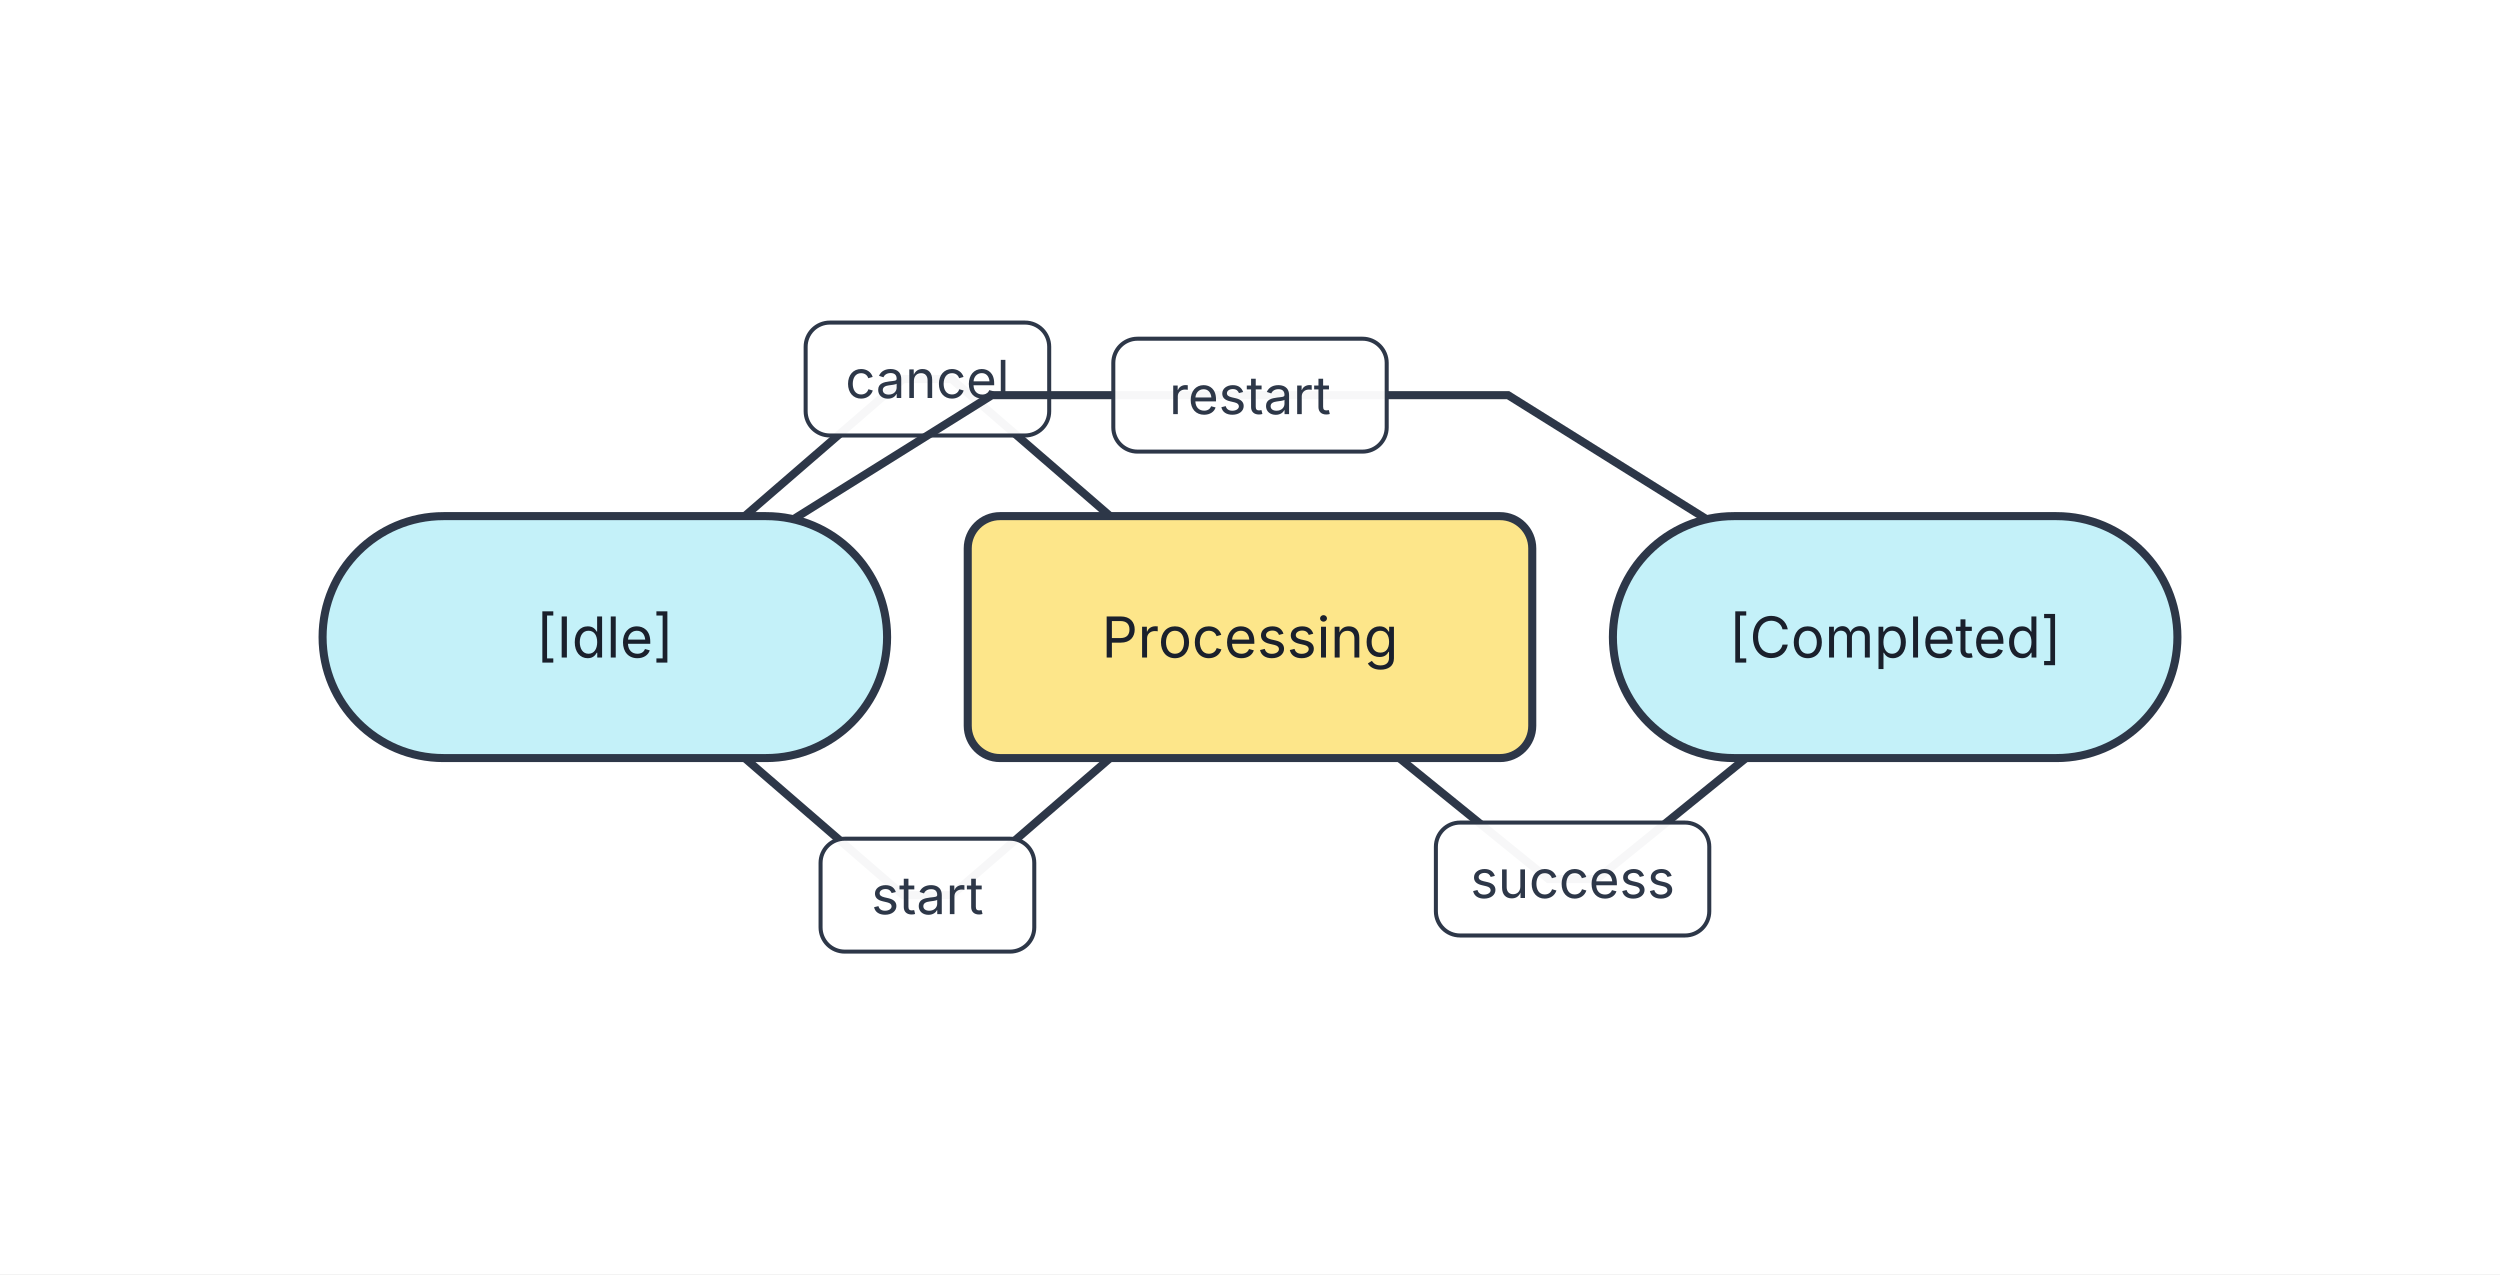
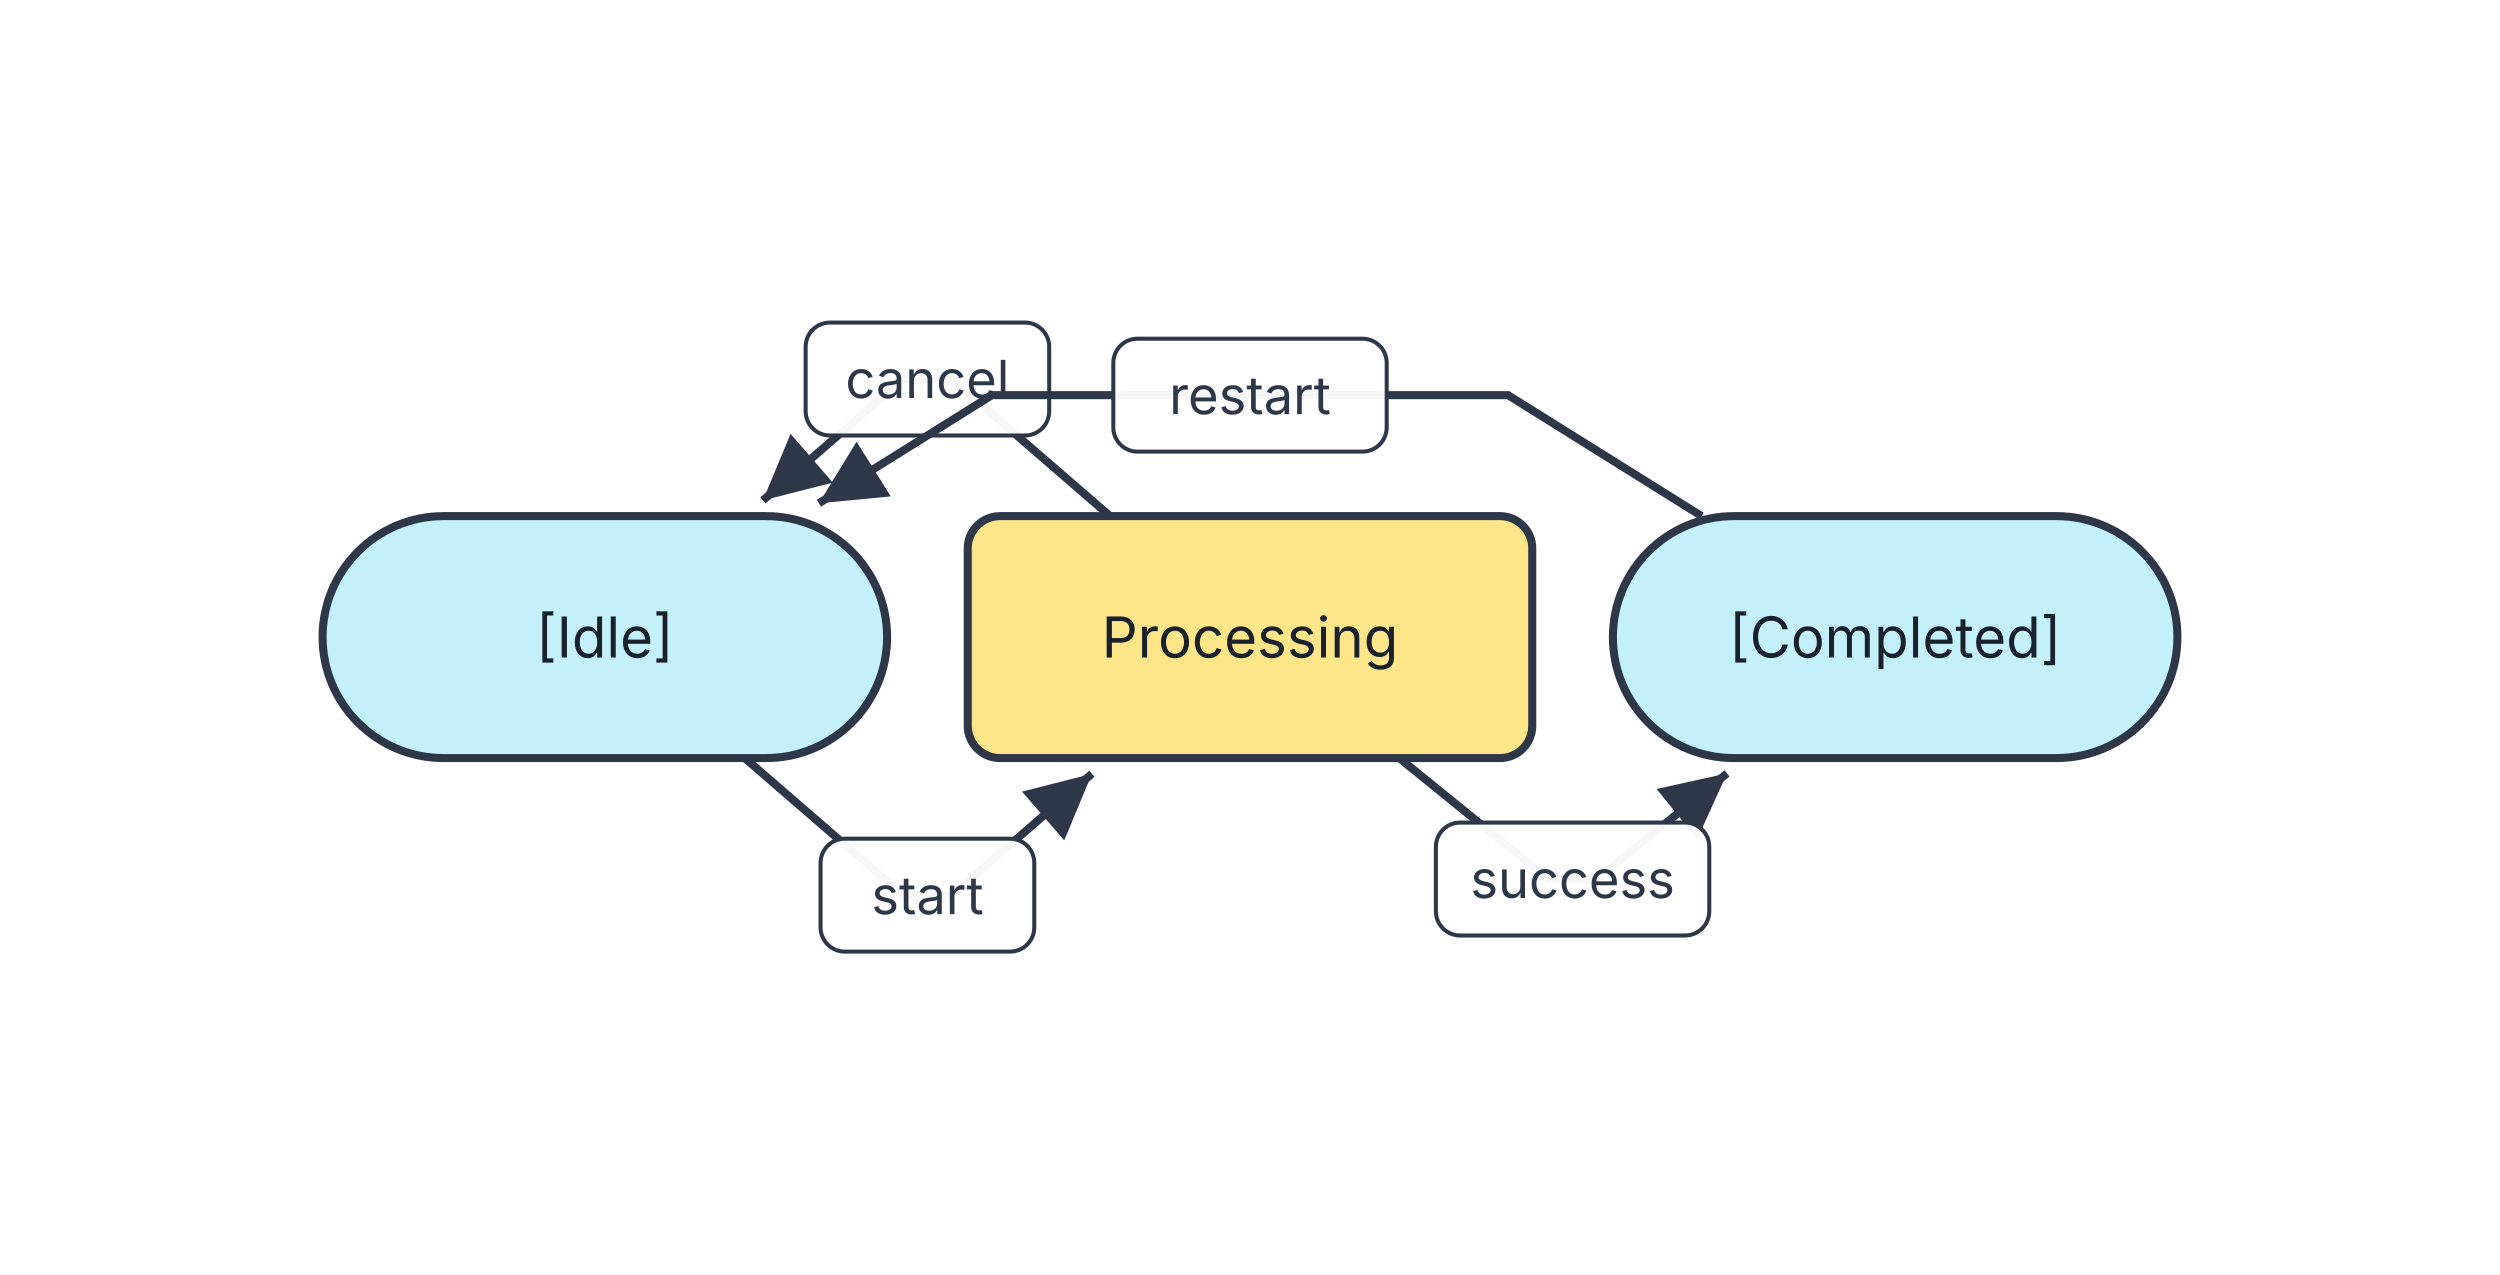
<svg xmlns="http://www.w3.org/2000/svg" width="620" height="316" viewBox="0 0 620 316" font-family="Inter, system-ui, sans-serif">
  <defs>
    <marker id="arrow-end" markerWidth="12" markerHeight="12" refX="10" refY="6" orient="auto" markerUnits="strokeWidth">
      <path d="M2,2 L10,6 L2,10 z" fill="context-stroke" />
    </marker>
    <marker id="arrow-start" markerWidth="12" markerHeight="12" refX="2" refY="6" orient="auto" markerUnits="strokeWidth">
      <path d="M10,2 L2,6 L10,10 z" fill="context-stroke" />
    </marker>
  </defs>
  <rect width="100%" height="100%" fill="white" />
-   <polyline points="150.0,158.0 224.0,222.0 230.0,222.0 236.0,222.0 310.0,158.0" fill="none" stroke="#2d3748" stroke-width="2" marker-end="url(#arrow-end)" />
+   <polyline points="184.7,188.0 224.0,222.0 230.0,222.0 236.0,222.0 270.8,191.9" fill="none" stroke="#2d3748" stroke-width="2" marker-end="url(#arrow-end)" />
  <g pointer-events="none">
    <rect x="203.5" y="208.0" width="53.0" height="28.0" rx="6" ry="6" fill="white" fill-opacity="0.96" stroke="#2d3748" stroke-width="1" />
    <text x="230.0" y="222.0" fill="#2d3748" font-size="13" text-anchor="middle" dominant-baseline="middle" xml:space="preserve">start</text>
  </g>
-   <polyline points="310.0,158.0 236.0,94.0 230.0,94.0 224.0,94.0 150.0,158.0" fill="none" stroke="#2d3748" stroke-width="2" marker-end="url(#arrow-end)" />
+   <polyline points="275.3,128.0 236.0,94.0 230.0,94.0 224.0,94.0 189.2,124.1" fill="none" stroke="#2d3748" stroke-width="2" marker-end="url(#arrow-end)" />
  <g pointer-events="none">
    <rect x="199.8" y="80.0" width="60.4" height="28.0" rx="6" ry="6" fill="white" fill-opacity="0.96" stroke="#2d3748" stroke-width="1" />
    <text x="230.0" y="94.0" fill="#2d3748" font-size="13" text-anchor="middle" dominant-baseline="middle" xml:space="preserve">cancel</text>
  </g>
-   <polyline points="310.0,158.0 384.0,218.0 390.0,218.0 396.0,218.0 470.0,158.0" fill="none" stroke="#2d3748" stroke-width="2" marker-end="url(#arrow-end)" />
+   <polyline points="347.0,188.0 384.0,218.0 390.0,218.0 396.0,218.0 428.3,191.8" fill="none" stroke="#2d3748" stroke-width="2" marker-end="url(#arrow-end)" />
  <g pointer-events="none">
    <rect x="356.1" y="204.0" width="67.8" height="28.0" rx="6" ry="6" fill="white" fill-opacity="0.96" stroke="#2d3748" stroke-width="1" />
    <text x="390.0" y="218.0" fill="#2d3748" font-size="13" text-anchor="middle" dominant-baseline="middle" xml:space="preserve">success</text>
  </g>
-   <polyline points="470.0,158.0 374.0,98.0 310.0,98.0 246.0,98.0 150.0,158.0" fill="none" stroke="#2d3748" stroke-width="2" marker-end="url(#arrow-end)" />
+   <polyline points="422.0,128.0 374.0,98.0 310.0,98.0 246.0,98.0 203.1,124.8" fill="none" stroke="#2d3748" stroke-width="2" marker-end="url(#arrow-end)" />
  <g pointer-events="none">
    <rect x="276.1" y="84.0" width="67.8" height="28.0" rx="6" ry="6" fill="white" fill-opacity="0.96" stroke="#2d3748" stroke-width="1" />
    <text x="310.0" y="98.0" fill="#2d3748" font-size="13" text-anchor="middle" dominant-baseline="middle" xml:space="preserve">restart</text>
  </g>
+   <rect x="240.0" y="128.0" width="140.0" height="60.0" rx="8" ry="8" fill="#fde68a" stroke="#2d3748" stroke-width="2" />
+   <text x="310.0" y="158.0" fill="#1a202c" font-size="14" text-anchor="middle" dominant-baseline="middle">Processing</text>
+   <rect x="400.0" y="128.0" width="140.0" height="60.0" rx="30" ry="30" fill="#c4f1f9" stroke="#2d3748" stroke-width="2" />
+   <text x="470.0" y="158.0" fill="#1a202c" font-size="14" text-anchor="middle" dominant-baseline="middle">[Completed]</text>
  <rect x="80.0" y="128.0" width="140.0" height="60.0" rx="30" ry="30" fill="#c4f1f9" stroke="#2d3748" stroke-width="2" />
  <text x="150.0" y="158.0" fill="#1a202c" font-size="14" text-anchor="middle" dominant-baseline="middle">[Idle]</text>
-   <rect x="400.0" y="128.0" width="140.0" height="60.0" rx="30" ry="30" fill="#c4f1f9" stroke="#2d3748" stroke-width="2" />
-   <text x="470.0" y="158.0" fill="#1a202c" font-size="14" text-anchor="middle" dominant-baseline="middle">[Completed]</text>
-   <rect x="240.0" y="128.0" width="140.0" height="60.0" rx="8" ry="8" fill="#fde68a" stroke="#2d3748" stroke-width="2" />
-   <text x="310.0" y="158.0" fill="#1a202c" font-size="14" text-anchor="middle" dominant-baseline="middle">Processing</text>
</svg>
